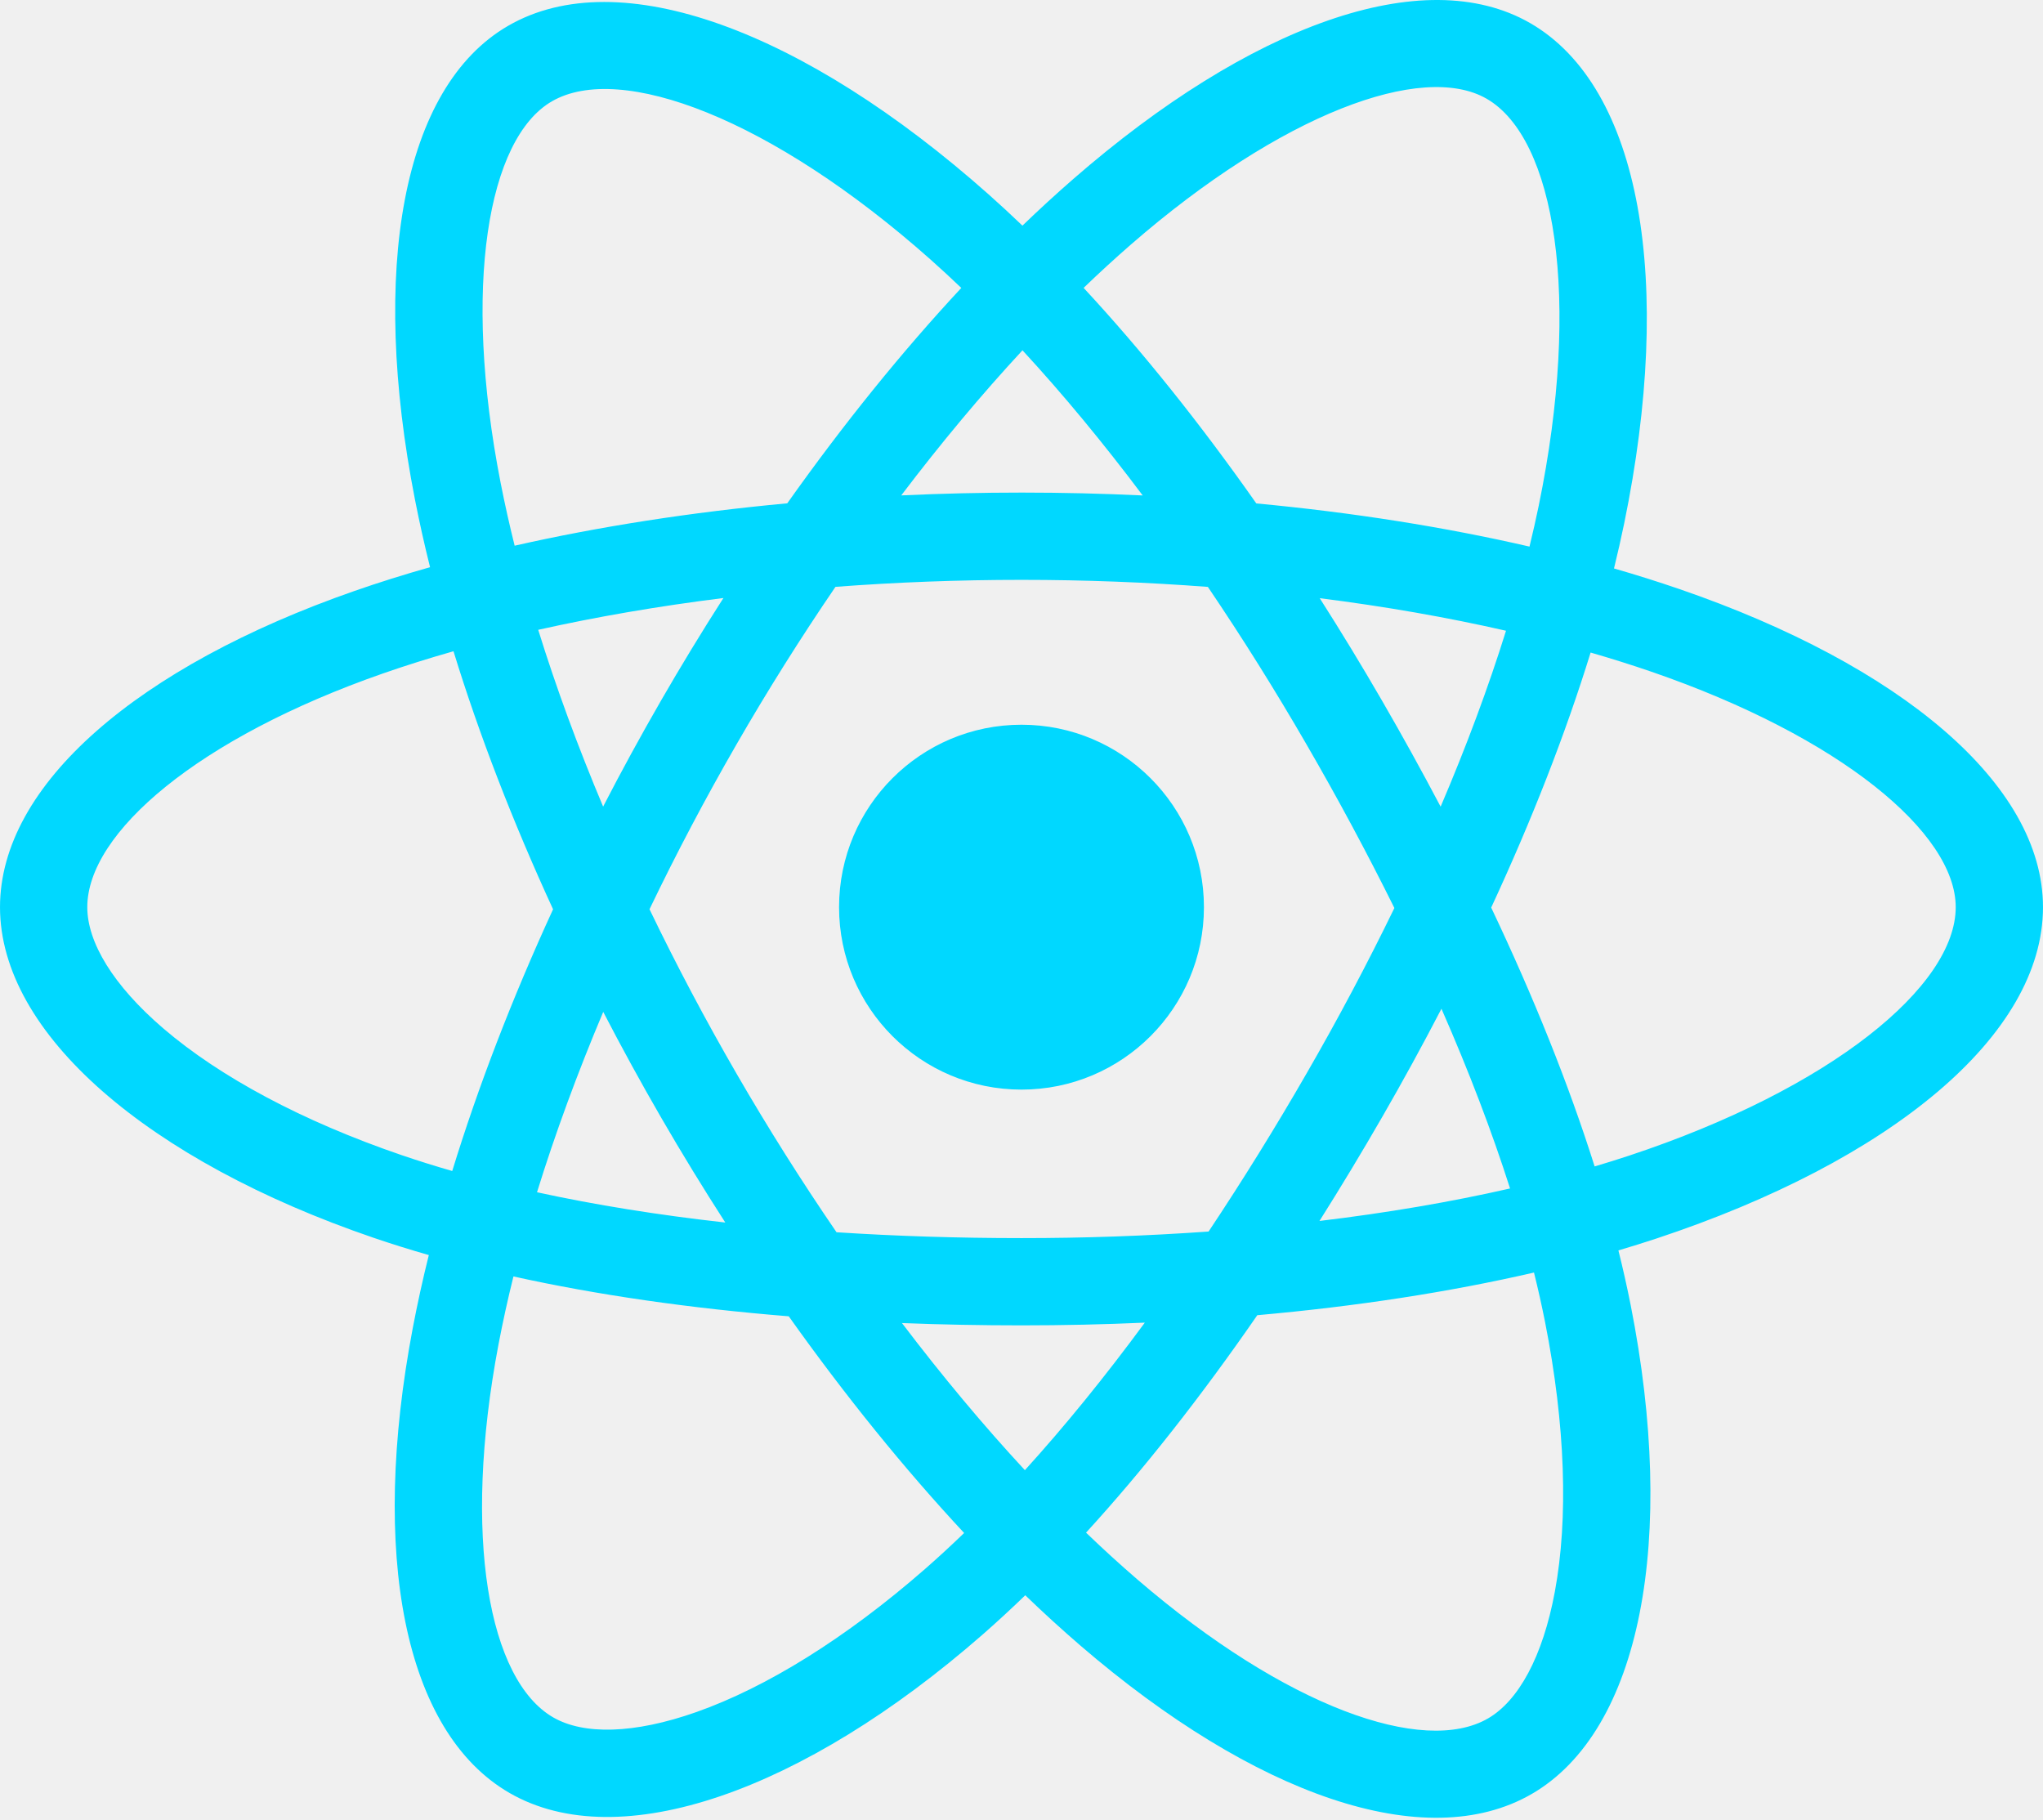
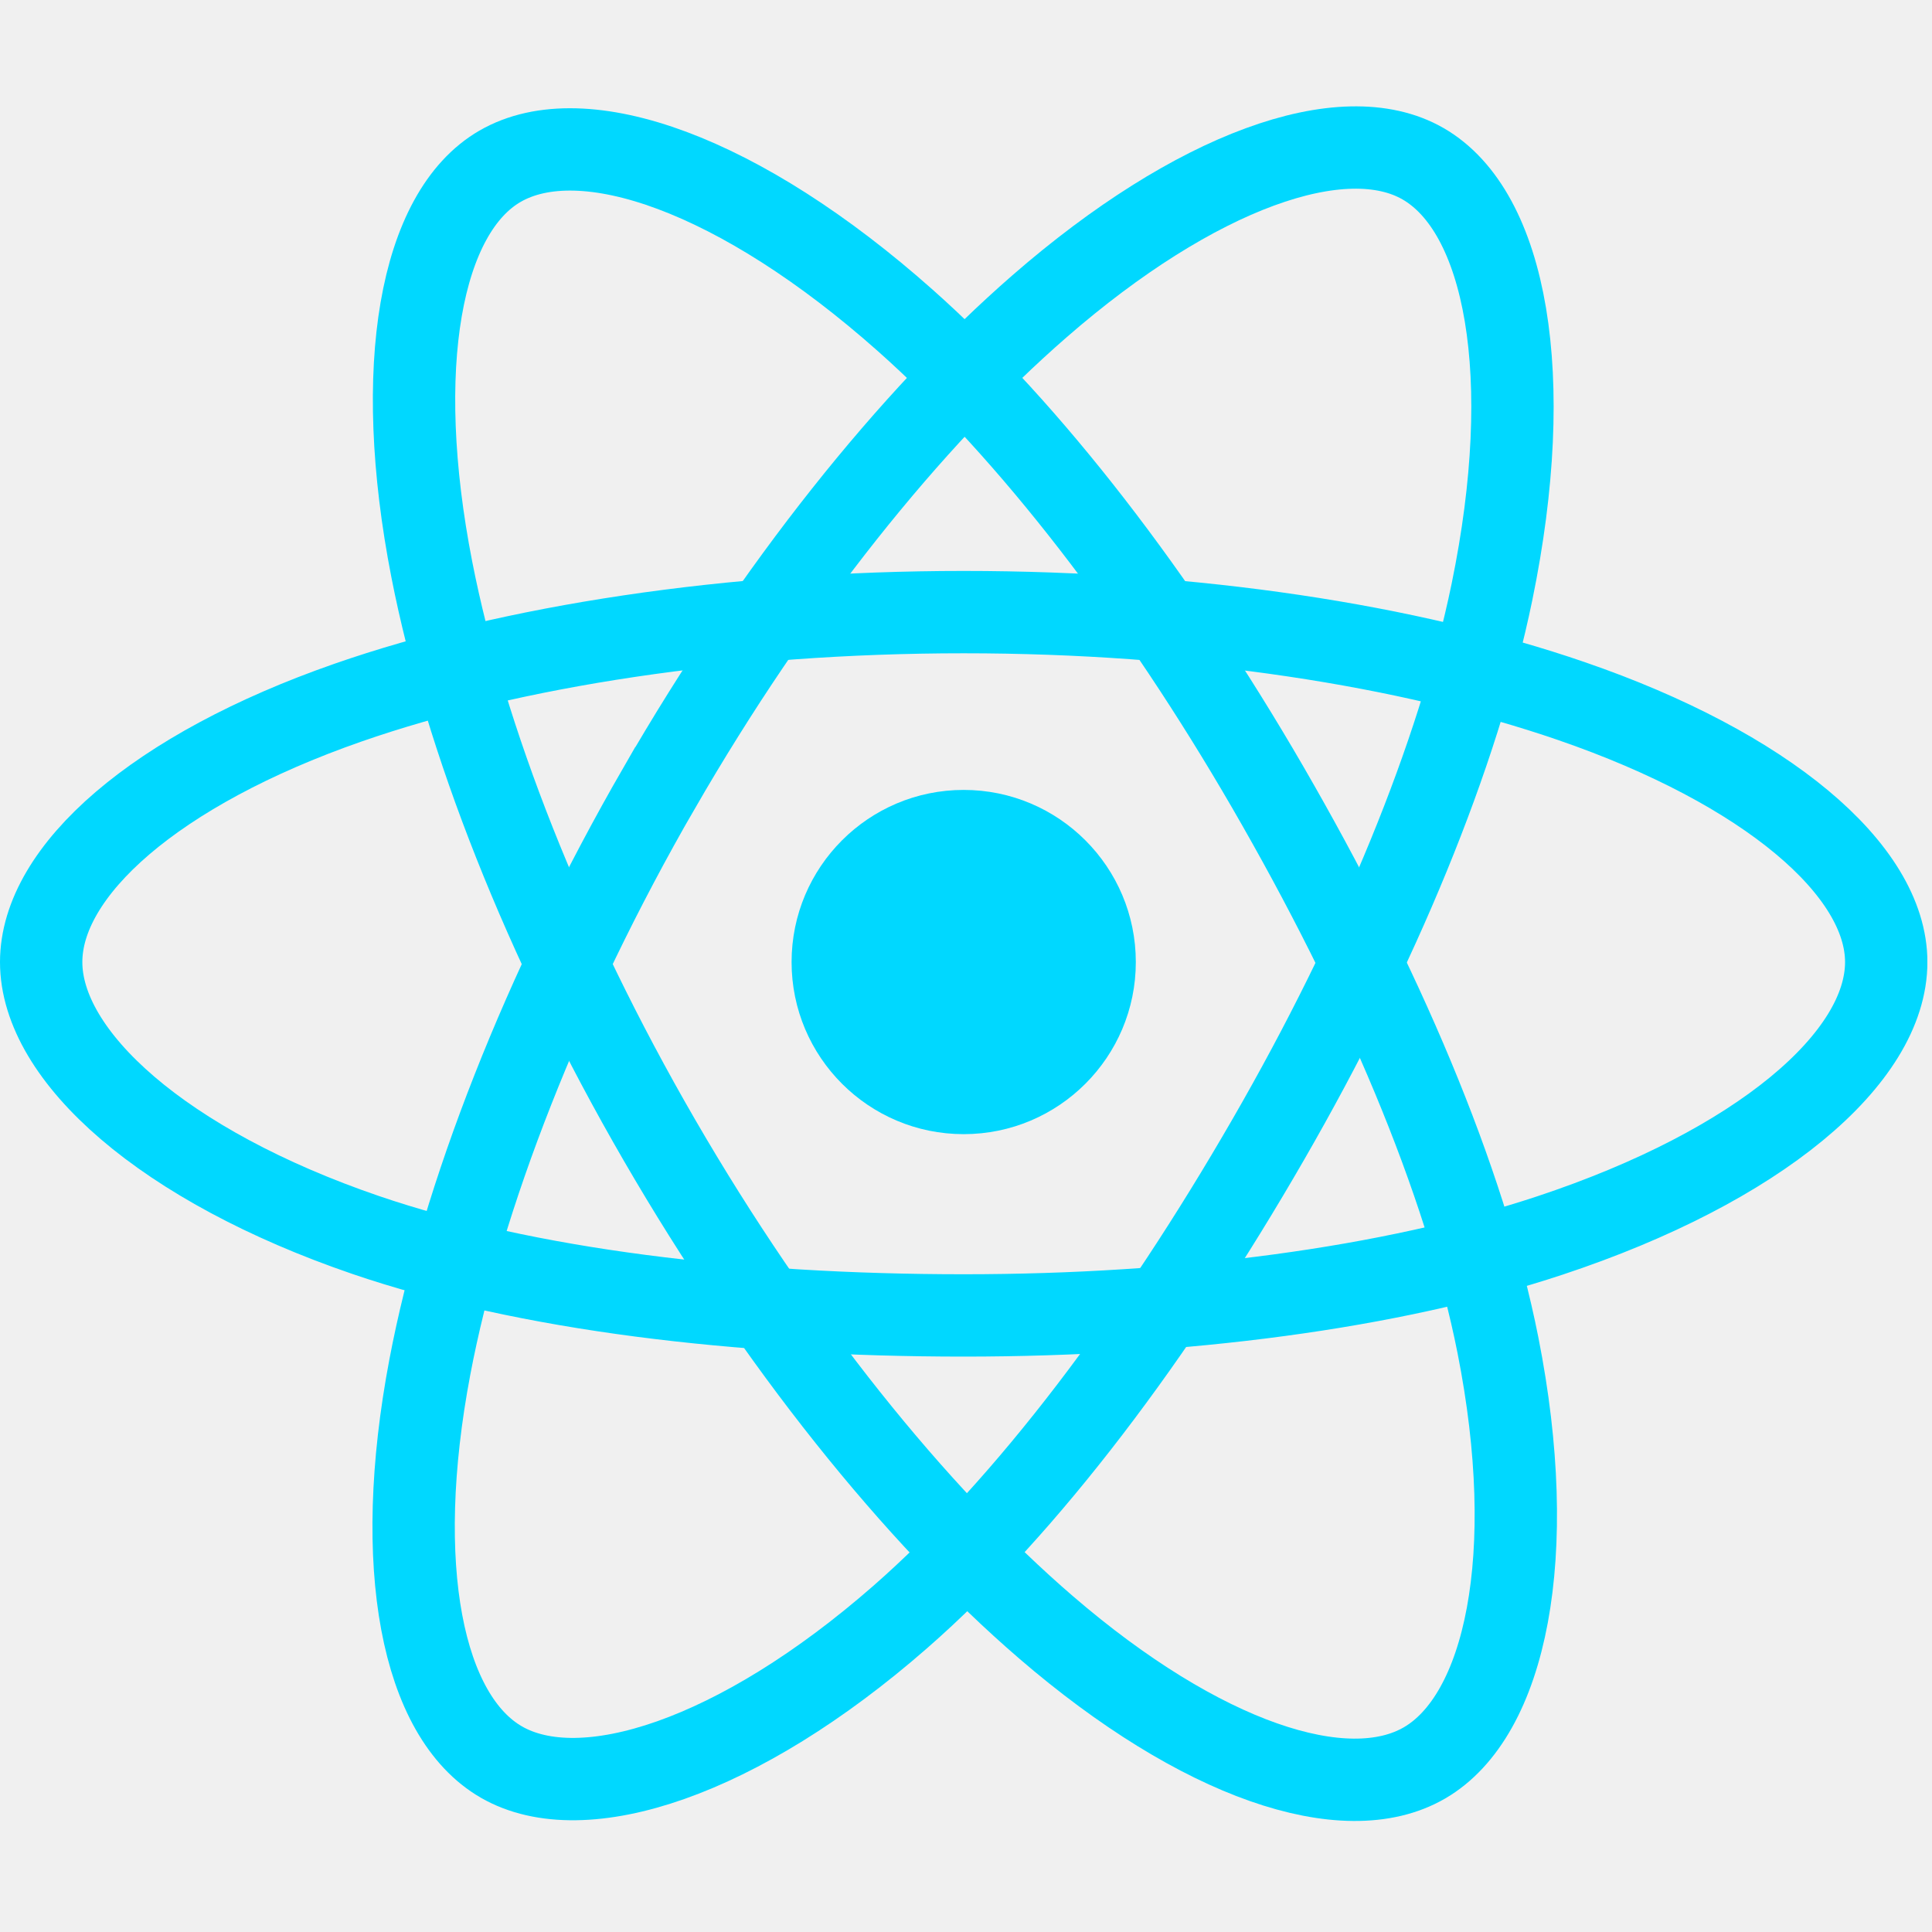
- <svg xmlns="http://www.w3.org/2000/svg" aria-hidden="true" role="img" class="iconify iconify--logos" width="35.93" height="32" preserveAspectRatio="xMidYMid meet" viewBox="0 0 256 228">
-   <path fill="#00D8FF" d="M210.483 73.824a171.49 171.49 0 0 0-8.24-2.597c.465-1.9.893-3.777 1.273-5.621c6.238-30.281 2.16-54.676-11.769-62.708c-13.355-7.7-35.196.329-57.254 19.526a171.23 171.23 0 0 0-6.375 5.848a155.866 155.866 0 0 0-4.241-3.917C100.759 3.829 77.587-4.822 63.673 3.233C50.33 10.957 46.379 33.89 51.995 62.588a170.974 170.974 0 0 0 1.892 8.48c-3.28.932-6.445 1.924-9.474 2.98C17.309 83.498 0 98.307 0 113.668c0 15.865 18.582 31.778 46.812 41.427a145.52 145.52 0 0 0 6.921 2.165a167.467 167.467 0 0 0-2.01 9.138c-5.354 28.2-1.173 50.591 12.134 58.266c13.744 7.926 36.812-.22 59.273-19.855a145.567 145.567 0 0 0 5.342-4.923a168.064 168.064 0 0 0 6.92 6.314c21.758 18.722 43.246 26.282 56.54 18.586c13.731-7.949 18.194-32.003 12.4-61.268a145.016 145.016 0 0 0-1.535-6.842c1.62-.48 3.21-.974 4.76-1.488c29.348-9.723 48.443-25.443 48.443-41.52c0-15.417-17.868-30.326-45.517-39.844Zm-6.365 70.984c-1.4.463-2.836.91-4.3 1.345c-3.24-10.257-7.612-21.163-12.963-32.432c5.106-11 9.31-21.767 12.459-31.957c2.619.758 5.16 1.557 7.61 2.4c23.69 8.156 38.14 20.213 38.14 29.504c0 9.896-15.606 22.743-40.946 31.14Zm-10.514 20.834c2.562 12.94 2.927 24.64 1.23 33.787c-1.524 8.219-4.59 13.698-8.382 15.893c-8.067 4.67-25.32-1.4-43.927-17.412a156.726 156.726 0 0 1-6.437-5.87c7.214-7.889 14.423-17.06 21.459-27.246c12.376-1.098 24.068-2.894 34.671-5.345a134.17 134.17 0 0 1 1.386 6.193ZM87.276 214.515c-7.882 2.783-14.16 2.863-17.955.675c-8.075-4.657-11.432-22.636-6.853-46.752a156.923 156.923 0 0 1 1.869-8.499c10.486 2.32 22.093 3.988 34.498 4.994c7.084 9.967 14.501 19.128 21.976 27.15a134.668 134.668 0 0 1-4.877 4.492c-9.933 8.682-19.886 14.842-28.658 17.94ZM50.35 144.747c-12.483-4.267-22.792-9.812-29.858-15.863c-6.35-5.437-9.555-10.836-9.555-15.216c0-9.322 13.897-21.212 37.076-29.293c2.813-.98 5.757-1.905 8.812-2.773c3.204 10.42 7.406 21.315 12.477 32.332c-5.137 11.18-9.399 22.249-12.634 32.792a134.718 134.718 0 0 1-6.318-1.979Zm12.378-84.26c-4.811-24.587-1.616-43.134 6.425-47.789c8.564-4.958 27.502 2.111 47.463 19.835a144.318 144.318 0 0 1 3.841 3.545c-7.438 7.987-14.787 17.08-21.808 26.988c-12.04 1.116-23.565 2.908-34.161 5.309a160.342 160.342 0 0 1-1.76-7.887Zm110.427 27.268a347.8 347.8 0 0 0-7.785-12.803c8.168 1.033 15.994 2.404 23.343 4.08c-2.206 7.072-4.956 14.465-8.193 22.045a381.151 381.151 0 0 0-7.365-13.322Zm-45.032-43.861c5.044 5.465 10.096 11.566 15.065 18.186a322.04 322.04 0 0 0-30.257-.006c4.974-6.559 10.069-12.652 15.192-18.18ZM82.802 87.83a323.167 323.167 0 0 0-7.227 13.238c-3.184-7.553-5.909-14.98-8.134-22.152c7.304-1.634 15.093-2.97 23.209-3.984a321.524 321.524 0 0 0-7.848 12.897Zm8.081 65.352c-8.385-.936-16.291-2.203-23.593-3.793c2.26-7.3 5.045-14.885 8.298-22.6a321.187 321.187 0 0 0 7.257 13.246c2.594 4.48 5.28 8.868 8.038 13.147Zm37.542 31.03c-5.184-5.592-10.354-11.779-15.403-18.433c4.902.192 9.899.29 14.978.29c5.218 0 10.376-.117 15.453-.343c-4.985 6.774-10.018 12.97-15.028 18.486Zm52.198-57.817c3.422 7.8 6.306 15.345 8.596 22.52c-7.422 1.694-15.436 3.058-23.88 4.071a382.417 382.417 0 0 0 7.859-13.026a347.403 347.403 0 0 0 7.425-13.565Zm-16.898 8.101a358.557 358.557 0 0 1-12.281 19.815a329.4 329.4 0 0 1-23.444.823c-7.967 0-15.716-.248-23.178-.732a310.202 310.202 0 0 1-12.513-19.846h.001a307.41 307.41 0 0 1-10.923-20.627a310.278 310.278 0 0 1 10.89-20.637l-.001.001a307.318 307.318 0 0 1 12.413-19.761c7.613-.576 15.42-.876 23.31-.876H128c7.926 0 15.743.303 23.354.883a329.357 329.357 0 0 1 12.335 19.695a358.489 358.489 0 0 1 11.036 20.54a329.472 329.472 0 0 1-11 20.722Zm22.56-122.124c8.572 4.944 11.906 24.881 6.52 51.026c-.344 1.668-.73 3.367-1.15 5.09c-10.622-2.452-22.155-4.275-34.23-5.408c-7.034-10.017-14.323-19.124-21.64-27.008a160.789 160.789 0 0 1 5.888-5.4c18.9-16.447 36.564-22.941 44.612-18.3ZM128 90.808c12.625 0 22.86 10.235 22.86 22.86s-10.235 22.86-22.86 22.86s-22.86-10.235-22.86-22.86s10.235-22.86 22.86-22.86Z" />
+ <svg xmlns="http://www.w3.org/2000/svg" width="29" height="29" viewBox="0 0 29 29" fill="none">
+   <g clip-path="url(#clip0_0_32)">
+     <path d="M14.465 17.024C15.892 17.024 17.049 15.867 17.049 14.441C17.049 13.014 15.892 11.857 14.465 11.857C13.039 11.857 11.882 13.014 11.882 14.441C11.882 15.867 13.039 17.024 14.465 17.024Z" fill="#00D8FF" />
+     <path fill-rule="evenodd" clip-rule="evenodd" d="M14.466 9.188C17.934 9.188 21.156 9.686 23.586 10.523C26.513 11.53 28.313 13.058 28.313 14.441C28.313 15.882 26.405 17.505 23.262 18.546C20.886 19.334 17.758 19.745 14.466 19.745C11.09 19.745 7.894 19.359 5.49 18.538C2.45 17.498 0.618 15.855 0.618 14.441C0.618 13.069 2.337 11.553 5.223 10.547C7.661 9.697 10.963 9.188 14.465 9.188H14.466Z" stroke="#00D8FF" stroke-width="1.236" />
+     <path fill-rule="evenodd" clip-rule="evenodd" d="M9.894 11.83C11.627 8.825 13.667 6.282 15.605 4.596C17.941 2.563 20.163 1.768 21.361 2.458C22.61 3.178 23.063 5.642 22.395 8.885C21.89 11.337 20.683 14.251 19.038 17.103C17.352 20.028 15.421 22.604 13.509 24.275C11.09 26.39 8.751 27.155 7.526 26.449C6.338 25.764 5.883 23.518 6.453 20.515C6.935 17.978 8.144 14.864 9.893 11.83L9.894 11.83Z" stroke="#00D8FF" stroke-width="1.236" />
+     <path fill-rule="evenodd" clip-rule="evenodd" d="M9.897 17.111C8.159 14.11 6.976 11.071 6.482 8.55C5.888 5.512 6.308 3.189 7.505 2.496C8.753 1.774 11.113 2.611 13.589 4.81C15.461 6.472 17.383 8.973 19.033 11.822C20.724 14.743 21.992 17.703 22.485 20.194C23.109 23.346 22.604 25.755 21.38 26.463C20.193 27.15 18.02 26.423 15.704 24.429C13.746 22.745 11.652 20.142 9.897 17.111V17.111Z" stroke="#00D8FF" stroke-width="1.236" />
+   </g>
+   <defs>
+     <clipPath id="clip0_0_32">
+       <rect width="28.93" height="28.93" fill="white" />
+     </clipPath>
+   </defs>
</svg>
